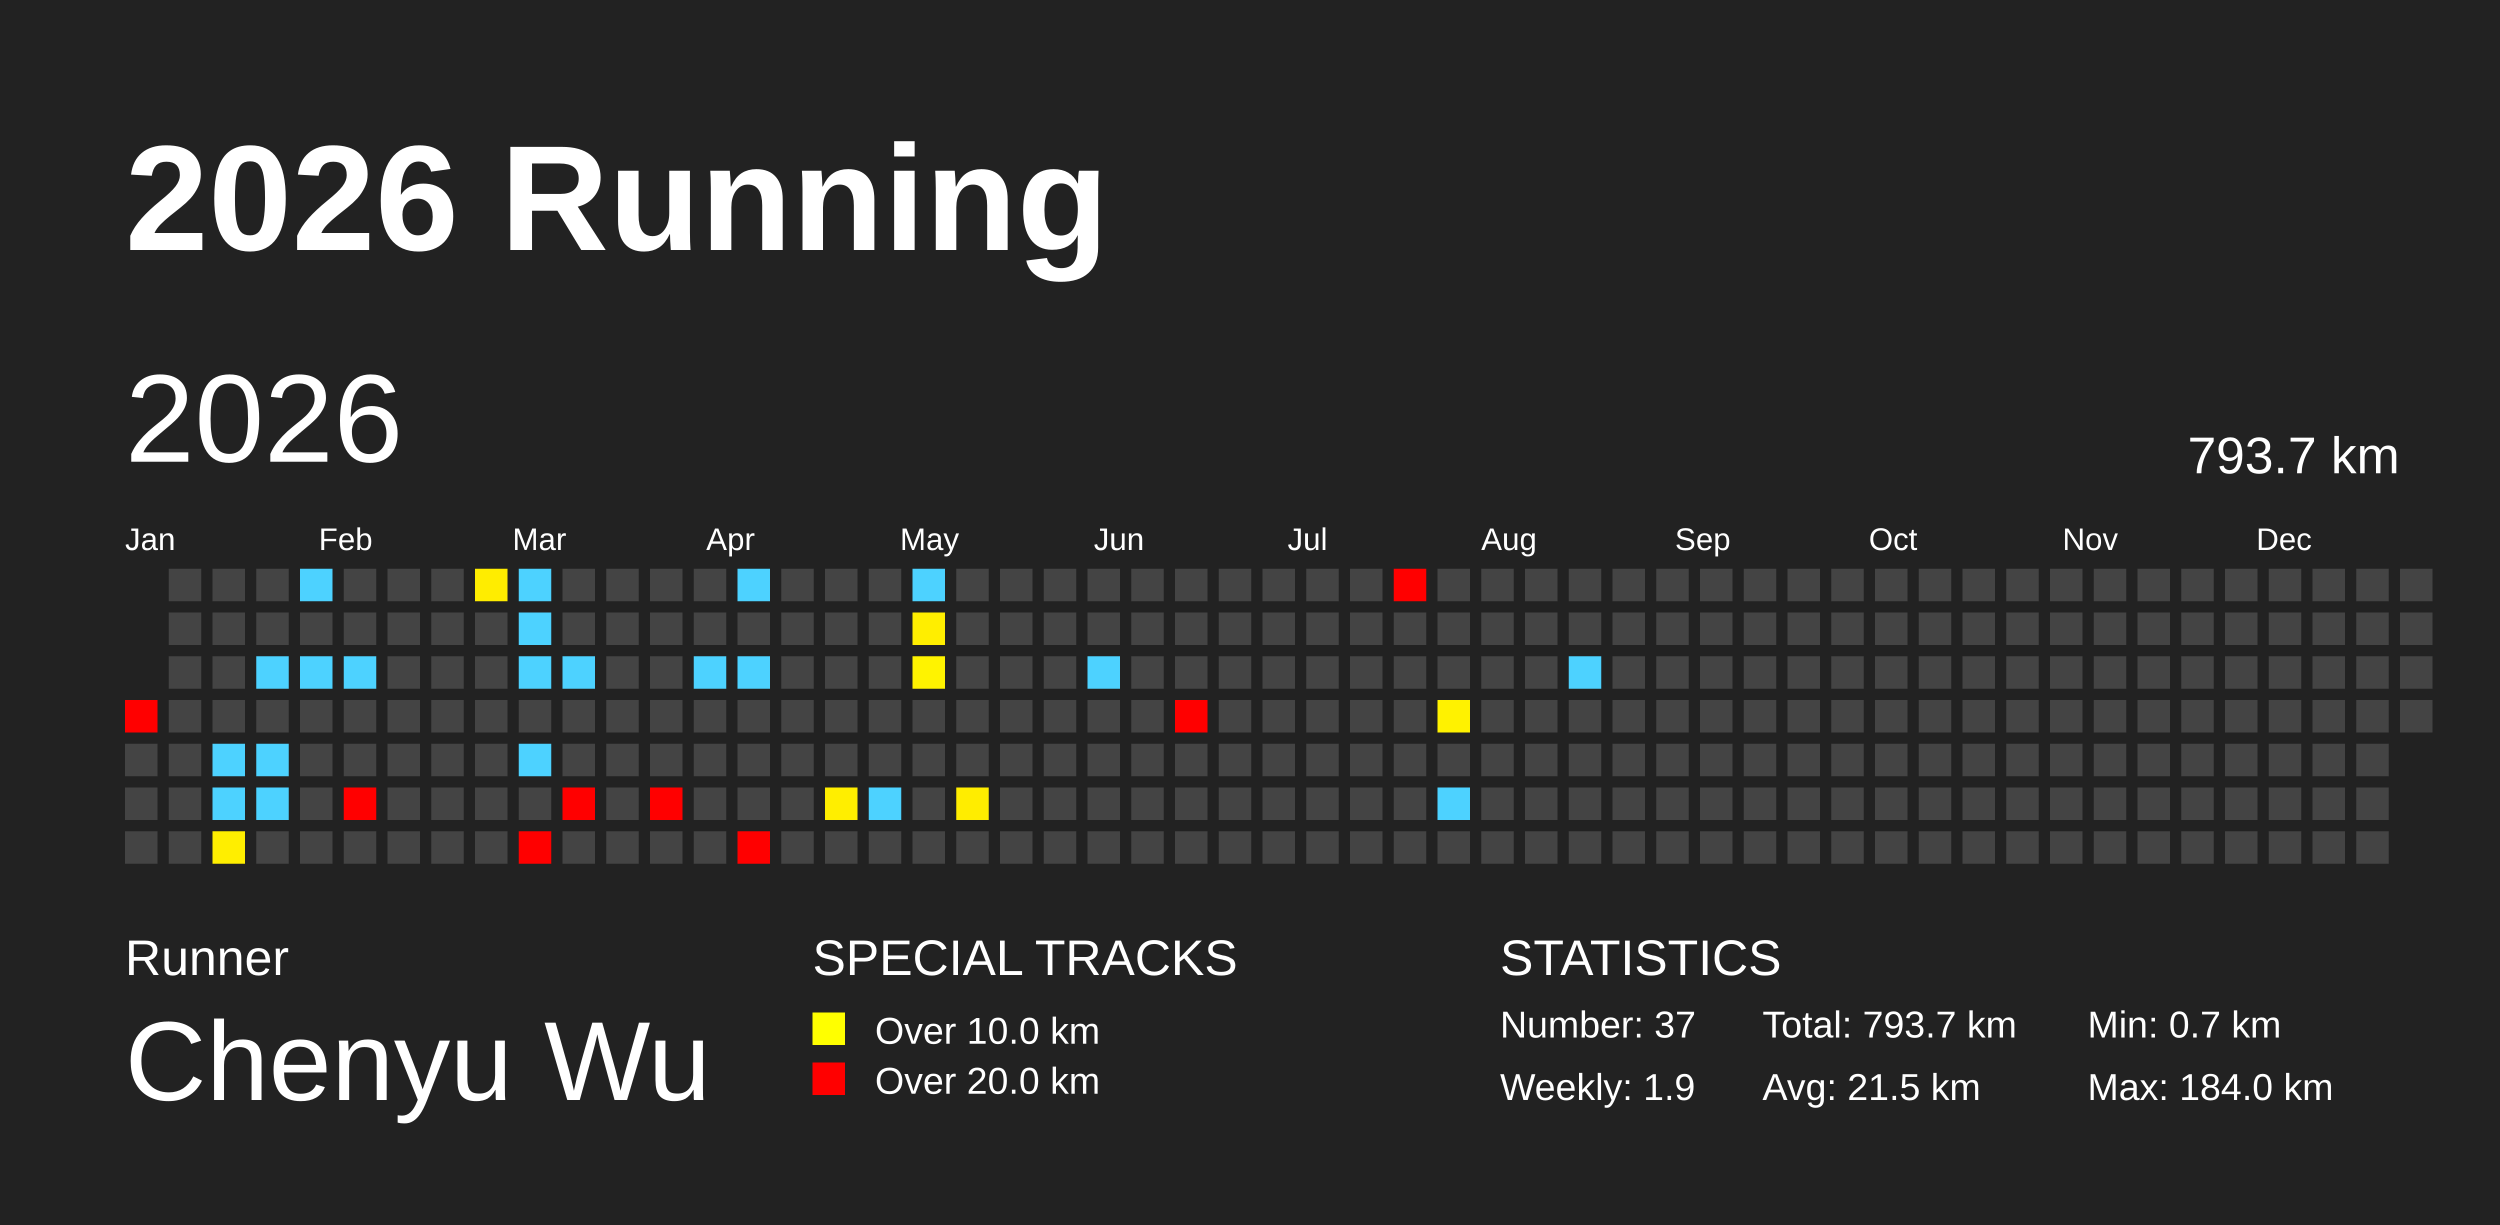
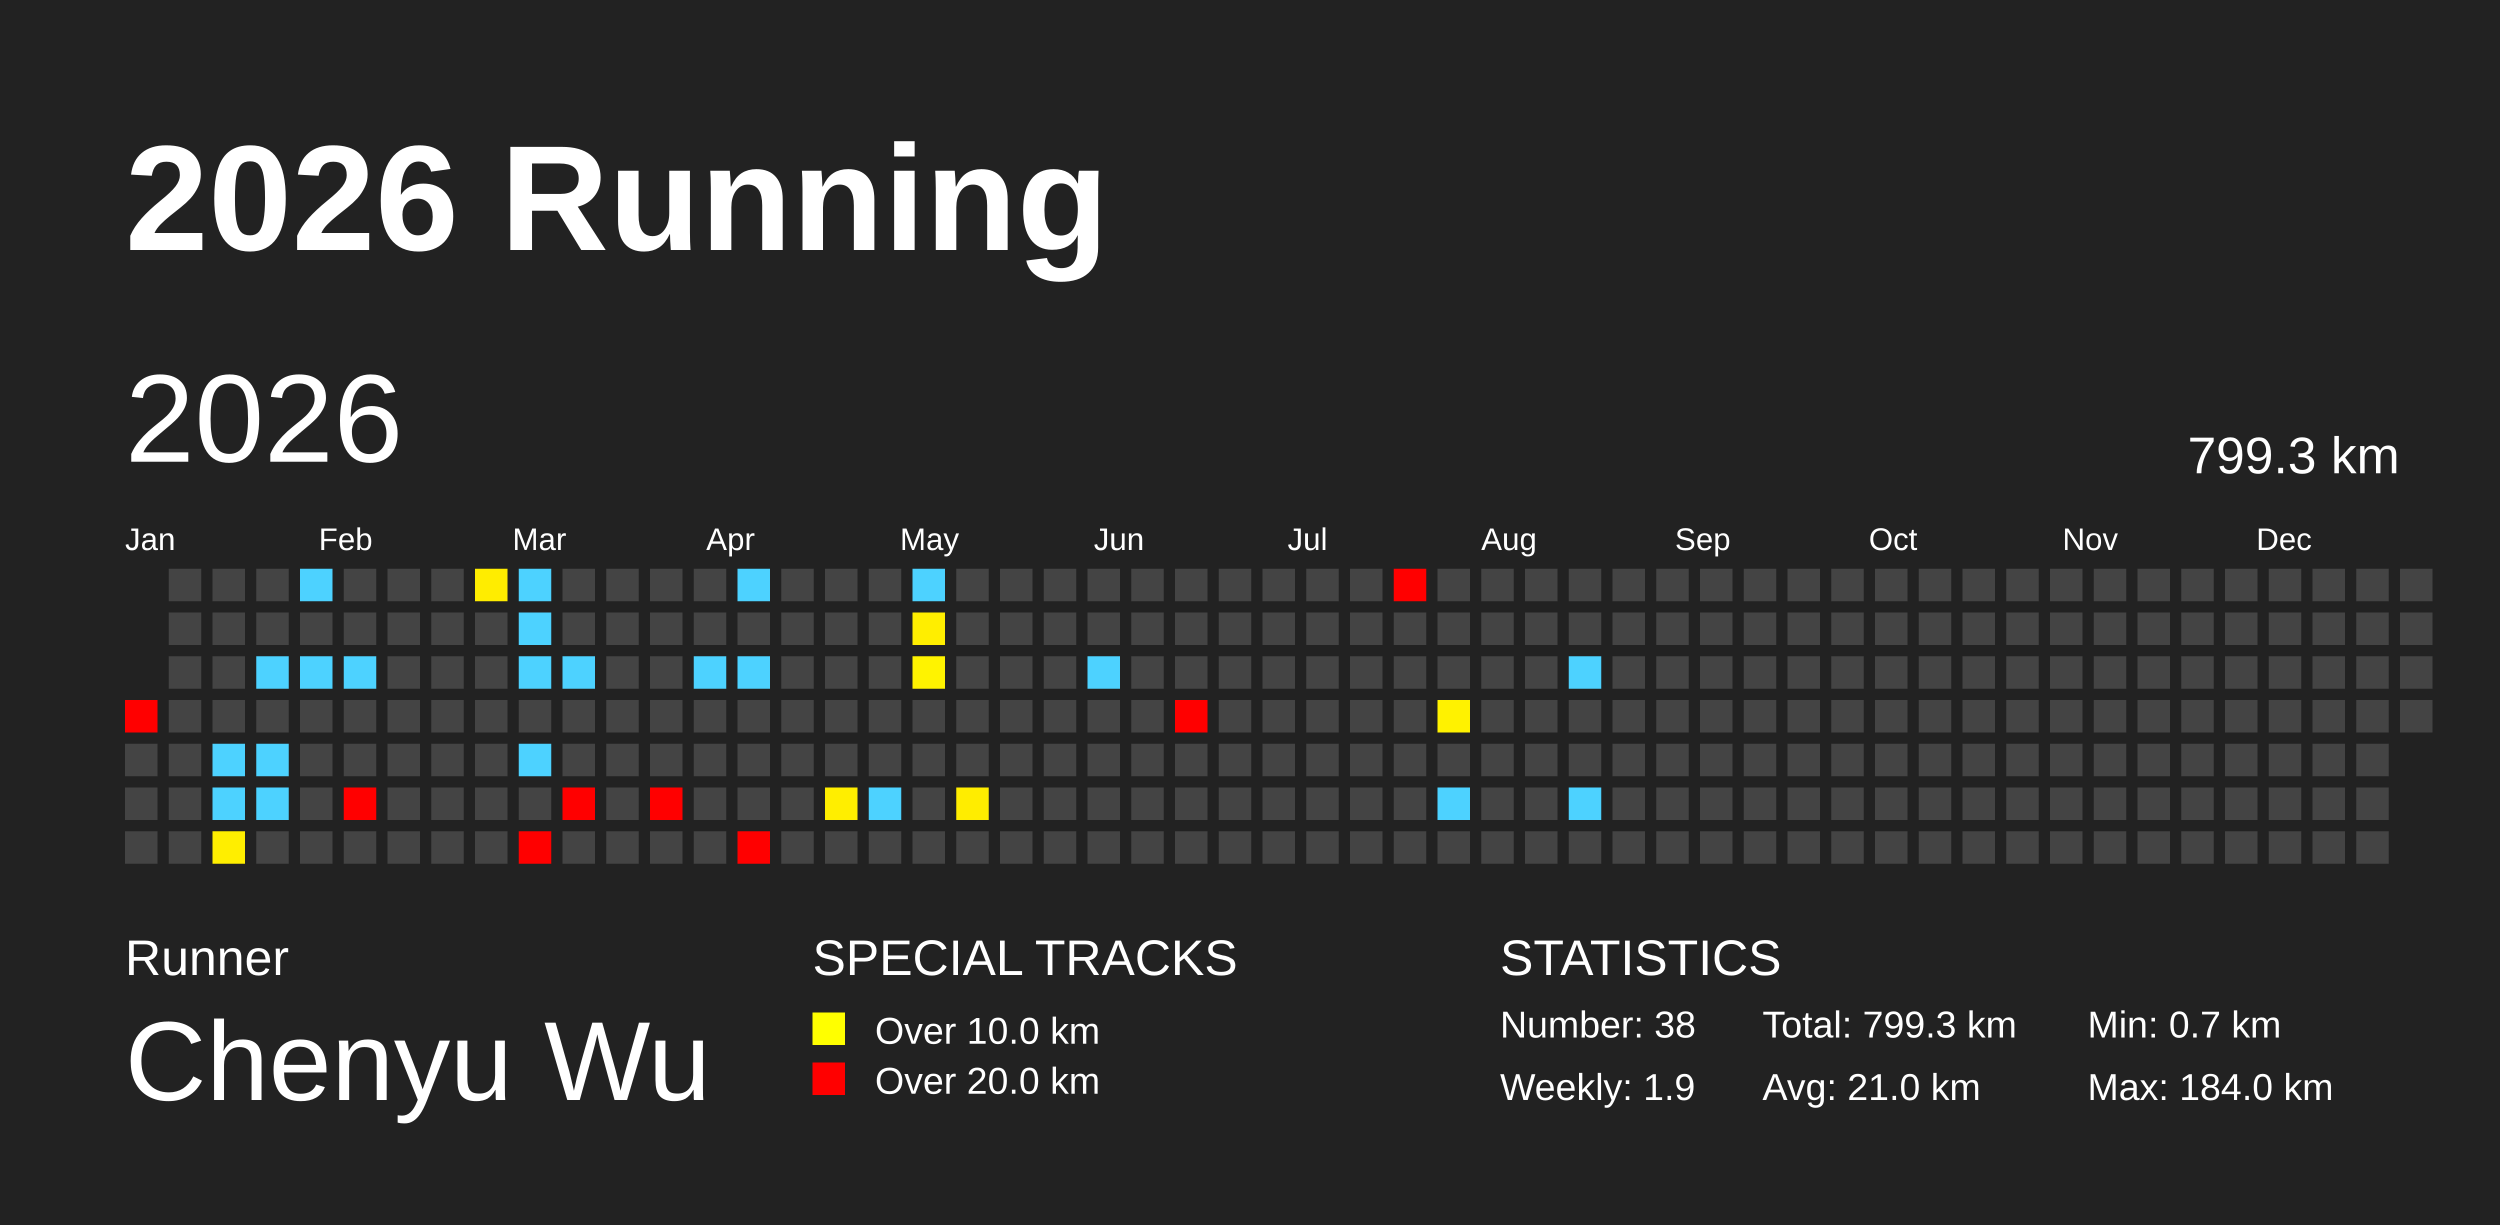
<svg xmlns="http://www.w3.org/2000/svg" baseProfile="full" height="98mm" version="1.1" viewBox="0,0,200,98" width="200mm">
  <defs />
  <rect fill="#222222" height="98" width="200" x="0" y="0" />
  <text fill="#FFFFFF" style="font-size:12px; font-family:Arial; font-weight:bold;" x="10" y="20">2026 Running</text>
  <text fill="#FFFFFF" style="font-size:4px; font-family:Arial" x="10" y="78">Runner</text>
  <text fill="#FFFFFF" style="font-size:9px; font-family:Arial" x="10" y="88">Chenyu Wu</text>
  <text fill="#FFFFFF" style="font-size:4px; font-family:Arial" x="65" y="78">SPECIAL TRACKS</text>
  <rect fill="yellow" height="2.6" width="2.6" x="65" y="81" />
  <text fill="#FFFFFF" style="font-size:3px; font-family:Arial" x="70" y="83.5">Over 10.0 km</text>
  <rect fill="red" height="2.6" width="2.6" x="65" y="85" />
  <text fill="#FFFFFF" style="font-size:3px; font-family:Arial" x="70" y="87.5">Over 20.0 km</text>
  <text fill="#FFFFFF" style="font-size:4px; font-family:Arial" x="120" y="78">STATISTICS</text>
-   <text fill="#FFFFFF" style="font-size:3px; font-family:Arial" x="120" y="83">Number: 37</text>
+   <text fill="#FFFFFF" style="font-size:3px; font-family:Arial" x="120" y="83">Number: 38</text>
  <text fill="#FFFFFF" style="font-size:3px; font-family:Arial" x="120" y="88">Weekly: 1.9</text>
-   <text fill="#FFFFFF" style="font-size:3px; font-family:Arial" x="141" y="83">Total: 793.7 km</text>
-   <text fill="#FFFFFF" style="font-size:3px; font-family:Arial" x="141" y="88">Avg: 21.5 km</text>
+   <text fill="#FFFFFF" style="font-size:3px; font-family:Arial" x="141" y="83">Total: 799.3 km</text>
+   <text fill="#FFFFFF" style="font-size:3px; font-family:Arial" x="141" y="88">Avg: 21.0 km</text>
  <text fill="#FFFFFF" style="font-size:3px; font-family:Arial" x="167" y="83">Min: 0.7 km</text>
  <text fill="#FFFFFF" style="font-size:3px; font-family:Arial" x="167" y="88">Max: 184.0 km</text>
  <text dominant-baseline="hanging" fill="#FFFFFF" style="font-size:10.0px; font-family:Arial;" x="10" y="30">2026</text>
-   <text dominant-baseline="hanging" fill="#FFFFFF" style="font-size:4.125px; font-family:Arial;" x="175" y="35">793.7 km</text>
+   <text dominant-baseline="hanging" fill="#FFFFFF" style="font-size:4.125px; font-family:Arial;" x="175" y="35">799.3 km</text>
  <text fill="#FFFFFF" style="font-size:2.5px; font-family:Arial" x="10.0" y="44">Jan</text>
  <text fill="#FFFFFF" style="font-size:2.5px; font-family:Arial" x="25.5" y="44">Feb</text>
  <text fill="#FFFFFF" style="font-size:2.5px; font-family:Arial" x="41.0" y="44">Mar</text>
  <text fill="#FFFFFF" style="font-size:2.5px; font-family:Arial" x="56.5" y="44">Apr</text>
  <text fill="#FFFFFF" style="font-size:2.5px; font-family:Arial" x="72.0" y="44">May</text>
  <text fill="#FFFFFF" style="font-size:2.5px; font-family:Arial" x="87.5" y="44">Jun</text>
  <text fill="#FFFFFF" style="font-size:2.5px; font-family:Arial" x="103.0" y="44">Jul</text>
  <text fill="#FFFFFF" style="font-size:2.5px; font-family:Arial" x="118.5" y="44">Aug</text>
  <text fill="#FFFFFF" style="font-size:2.5px; font-family:Arial" x="134.0" y="44">Sep</text>
  <text fill="#FFFFFF" style="font-size:2.5px; font-family:Arial" x="149.5" y="44">Oct</text>
  <text fill="#FFFFFF" style="font-size:2.5px; font-family:Arial" x="165.0" y="44">Nov</text>
  <text fill="#FFFFFF" style="font-size:2.5px; font-family:Arial" x="180.5" y="44">Dec</text>
  <rect fill="red" height="2.6" width="2.6" x="10.0" y="56.0" />
  <rect fill="#444444" height="2.6" width="2.6" x="10.0" y="59.5" />
  <rect fill="#444444" height="2.6" width="2.6" x="10.0" y="63.0" />
  <rect fill="#444444" height="2.6" width="2.6" x="10.0" y="66.5" />
  <rect fill="#444444" height="2.6" width="2.6" x="13.5" y="45.5" />
  <rect fill="#444444" height="2.6" width="2.6" x="13.5" y="49.0" />
  <rect fill="#444444" height="2.6" width="2.6" x="13.5" y="52.5" />
  <rect fill="#444444" height="2.6" width="2.6" x="13.5" y="56.0" />
  <rect fill="#444444" height="2.6" width="2.6" x="13.5" y="59.5" />
  <rect fill="#444444" height="2.6" width="2.6" x="13.5" y="63.0" />
  <rect fill="#444444" height="2.6" width="2.6" x="13.5" y="66.5" />
  <rect fill="#444444" height="2.6" width="2.6" x="17.0" y="45.5" />
  <rect fill="#444444" height="2.6" width="2.6" x="17.0" y="49.0" />
  <rect fill="#444444" height="2.6" width="2.6" x="17.0" y="52.5" />
  <rect fill="#444444" height="2.6" width="2.6" x="17.0" y="56.0" />
  <rect fill="#4dd2ff" height="2.6" width="2.6" x="17.0" y="59.5" />
  <rect fill="#4dd2ff" height="2.6" width="2.6" x="17.0" y="63.0" />
  <rect fill="#ffee00" height="2.6" width="2.6" x="17.0" y="66.5" />
  <rect fill="#444444" height="2.6" width="2.6" x="20.5" y="45.5" />
  <rect fill="#444444" height="2.6" width="2.6" x="20.5" y="49.0" />
  <rect fill="#4dd2ff" height="2.6" width="2.6" x="20.5" y="52.5" />
  <rect fill="#444444" height="2.6" width="2.6" x="20.5" y="56.0" />
  <rect fill="#4dd2ff" height="2.6" width="2.6" x="20.5" y="59.5" />
  <rect fill="#4dd2ff" height="2.6" width="2.6" x="20.5" y="63.0" />
  <rect fill="#444444" height="2.6" width="2.6" x="20.5" y="66.5" />
  <rect fill="#4dd2ff" height="2.6" width="2.6" x="24.0" y="45.5" />
  <rect fill="#444444" height="2.6" width="2.6" x="24.0" y="49.0" />
  <rect fill="#4dd2ff" height="2.6" width="2.6" x="24.0" y="52.5" />
  <rect fill="#444444" height="2.6" width="2.6" x="24.0" y="56.0" />
  <rect fill="#444444" height="2.6" width="2.6" x="24.0" y="59.5" />
  <rect fill="#444444" height="2.6" width="2.6" x="24.0" y="63.0" />
  <rect fill="#444444" height="2.6" width="2.6" x="24.0" y="66.5" />
  <rect fill="#444444" height="2.6" width="2.6" x="27.5" y="45.5" />
  <rect fill="#444444" height="2.6" width="2.6" x="27.5" y="49.0" />
  <rect fill="#4dd2ff" height="2.6" width="2.6" x="27.5" y="52.5" />
  <rect fill="#444444" height="2.6" width="2.6" x="27.5" y="56.0" />
  <rect fill="#444444" height="2.6" width="2.6" x="27.5" y="59.5" />
  <rect fill="red" height="2.6" width="2.6" x="27.5" y="63.0" />
  <rect fill="#444444" height="2.6" width="2.6" x="27.5" y="66.5" />
  <rect fill="#444444" height="2.6" width="2.6" x="31.0" y="45.5" />
  <rect fill="#444444" height="2.6" width="2.6" x="31.0" y="49.0" />
  <rect fill="#444444" height="2.6" width="2.6" x="31.0" y="52.5" />
  <rect fill="#444444" height="2.6" width="2.6" x="31.0" y="56.0" />
  <rect fill="#444444" height="2.6" width="2.6" x="31.0" y="59.5" />
  <rect fill="#444444" height="2.6" width="2.6" x="31.0" y="63.0" />
  <rect fill="#444444" height="2.6" width="2.6" x="31.0" y="66.5" />
  <rect fill="#444444" height="2.6" width="2.6" x="34.5" y="45.5" />
  <rect fill="#444444" height="2.6" width="2.6" x="34.5" y="49.0" />
  <rect fill="#444444" height="2.6" width="2.6" x="34.5" y="52.5" />
  <rect fill="#444444" height="2.6" width="2.6" x="34.5" y="56.0" />
  <rect fill="#444444" height="2.6" width="2.6" x="34.5" y="59.5" />
  <rect fill="#444444" height="2.6" width="2.6" x="34.5" y="63.0" />
  <rect fill="#444444" height="2.6" width="2.6" x="34.5" y="66.5" />
  <rect fill="#ffed00" height="2.6" width="2.6" x="38.0" y="45.5" />
  <rect fill="#444444" height="2.6" width="2.6" x="38.0" y="49.0" />
  <rect fill="#444444" height="2.6" width="2.6" x="38.0" y="52.5" />
  <rect fill="#444444" height="2.6" width="2.6" x="38.0" y="56.0" />
  <rect fill="#444444" height="2.6" width="2.6" x="38.0" y="59.5" />
  <rect fill="#444444" height="2.6" width="2.6" x="38.0" y="63.0" />
  <rect fill="#444444" height="2.6" width="2.6" x="38.0" y="66.5" />
  <rect fill="#4dd2ff" height="2.6" width="2.6" x="41.5" y="45.5" />
  <rect fill="#4dd2ff" height="2.6" width="2.6" x="41.5" y="49.0" />
  <rect fill="#4dd2ff" height="2.6" width="2.6" x="41.5" y="52.5" />
  <rect fill="#444444" height="2.6" width="2.6" x="41.5" y="56.0" />
  <rect fill="#4dd2ff" height="2.6" width="2.6" x="41.5" y="59.5" />
  <rect fill="#444444" height="2.6" width="2.6" x="41.5" y="63.0" />
  <rect fill="red" height="2.6" width="2.6" x="41.5" y="66.5" />
  <rect fill="#444444" height="2.6" width="2.6" x="45.0" y="45.5" />
  <rect fill="#444444" height="2.6" width="2.6" x="45.0" y="49.0" />
  <rect fill="#4dd2ff" height="2.6" width="2.6" x="45.0" y="52.5" />
  <rect fill="#444444" height="2.6" width="2.6" x="45.0" y="56.0" />
  <rect fill="#444444" height="2.6" width="2.6" x="45.0" y="59.5" />
  <rect fill="red" height="2.6" width="2.6" x="45.0" y="63.0" />
  <rect fill="#444444" height="2.6" width="2.6" x="45.0" y="66.5" />
  <rect fill="#444444" height="2.6" width="2.6" x="48.5" y="45.5" />
  <rect fill="#444444" height="2.6" width="2.6" x="48.5" y="49.0" />
  <rect fill="#444444" height="2.6" width="2.6" x="48.5" y="52.5" />
  <rect fill="#444444" height="2.6" width="2.6" x="48.5" y="56.0" />
  <rect fill="#444444" height="2.6" width="2.6" x="48.5" y="59.5" />
  <rect fill="#444444" height="2.6" width="2.6" x="48.5" y="63.0" />
  <rect fill="#444444" height="2.6" width="2.6" x="48.5" y="66.5" />
  <rect fill="#444444" height="2.6" width="2.6" x="52.0" y="45.5" />
  <rect fill="#444444" height="2.6" width="2.6" x="52.0" y="49.0" />
  <rect fill="#444444" height="2.6" width="2.6" x="52.0" y="52.5" />
  <rect fill="#444444" height="2.6" width="2.6" x="52.0" y="56.0" />
  <rect fill="#444444" height="2.6" width="2.6" x="52.0" y="59.5" />
  <rect fill="red" height="2.6" width="2.6" x="52.0" y="63.0" />
  <rect fill="#444444" height="2.6" width="2.6" x="52.0" y="66.5" />
  <rect fill="#444444" height="2.6" width="2.6" x="55.5" y="45.5" />
  <rect fill="#444444" height="2.6" width="2.6" x="55.5" y="49.0" />
  <rect fill="#4dd2ff" height="2.6" width="2.6" x="55.5" y="52.5" />
  <rect fill="#444444" height="2.6" width="2.6" x="55.5" y="56.0" />
  <rect fill="#444444" height="2.6" width="2.6" x="55.5" y="59.5" />
  <rect fill="#444444" height="2.6" width="2.6" x="55.5" y="63.0" />
  <rect fill="#444444" height="2.6" width="2.6" x="55.5" y="66.5" />
  <rect fill="#4dd2ff" height="2.6" width="2.6" x="59.0" y="45.5" />
  <rect fill="#444444" height="2.6" width="2.6" x="59.0" y="49.0" />
  <rect fill="#4dd2ff" height="2.6" width="2.6" x="59.0" y="52.5" />
  <rect fill="#444444" height="2.6" width="2.6" x="59.0" y="56.0" />
  <rect fill="#444444" height="2.6" width="2.6" x="59.0" y="59.5" />
  <rect fill="#444444" height="2.6" width="2.6" x="59.0" y="63.0" />
  <rect fill="red" height="2.6" width="2.6" x="59.0" y="66.5" />
  <rect fill="#444444" height="2.6" width="2.6" x="62.5" y="45.5" />
  <rect fill="#444444" height="2.6" width="2.6" x="62.5" y="49.0" />
  <rect fill="#444444" height="2.6" width="2.6" x="62.5" y="52.5" />
  <rect fill="#444444" height="2.6" width="2.6" x="62.5" y="56.0" />
  <rect fill="#444444" height="2.6" width="2.6" x="62.5" y="59.5" />
  <rect fill="#444444" height="2.6" width="2.6" x="62.5" y="63.0" />
  <rect fill="#444444" height="2.6" width="2.6" x="62.5" y="66.5" />
  <rect fill="#444444" height="2.6" width="2.6" x="66.0" y="45.5" />
  <rect fill="#444444" height="2.6" width="2.6" x="66.0" y="49.0" />
  <rect fill="#444444" height="2.6" width="2.6" x="66.0" y="52.5" />
  <rect fill="#444444" height="2.6" width="2.6" x="66.0" y="56.0" />
  <rect fill="#444444" height="2.6" width="2.6" x="66.0" y="59.5" />
  <rect fill="#ffee00" height="2.6" width="2.6" x="66.0" y="63.0" />
  <rect fill="#444444" height="2.6" width="2.6" x="66.0" y="66.5" />
  <rect fill="#444444" height="2.6" width="2.6" x="69.5" y="45.5" />
  <rect fill="#444444" height="2.6" width="2.6" x="69.5" y="49.0" />
  <rect fill="#444444" height="2.6" width="2.6" x="69.5" y="52.5" />
  <rect fill="#444444" height="2.6" width="2.6" x="69.5" y="56.0" />
  <rect fill="#444444" height="2.6" width="2.6" x="69.5" y="59.5" />
  <rect fill="#4dd2ff" height="2.6" width="2.6" x="69.5" y="63.0" />
  <rect fill="#444444" height="2.6" width="2.6" x="69.5" y="66.5" />
  <rect fill="#4dd2ff" height="2.6" width="2.6" x="73.0" y="45.5" />
  <rect fill="#ffee00" height="2.6" width="2.6" x="73.0" y="49.0" />
  <rect fill="#fff300" height="2.6" width="2.6" x="73.0" y="52.5" />
  <rect fill="#444444" height="2.6" width="2.6" x="73.0" y="56.0" />
  <rect fill="#444444" height="2.6" width="2.6" x="73.0" y="59.5" />
  <rect fill="#444444" height="2.6" width="2.6" x="73.0" y="63.0" />
  <rect fill="#444444" height="2.6" width="2.6" x="73.0" y="66.5" />
  <rect fill="#444444" height="2.6" width="2.6" x="76.5" y="45.5" />
  <rect fill="#444444" height="2.6" width="2.6" x="76.5" y="49.0" />
  <rect fill="#444444" height="2.6" width="2.6" x="76.5" y="52.5" />
  <rect fill="#444444" height="2.6" width="2.6" x="76.5" y="56.0" />
  <rect fill="#444444" height="2.6" width="2.6" x="76.5" y="59.5" />
  <rect fill="#ffed00" height="2.6" width="2.6" x="76.5" y="63.0" />
  <rect fill="#444444" height="2.6" width="2.6" x="76.5" y="66.5" />
  <rect fill="#444444" height="2.6" width="2.6" x="80.0" y="45.5" />
  <rect fill="#444444" height="2.6" width="2.6" x="80.0" y="49.0" />
  <rect fill="#444444" height="2.6" width="2.6" x="80.0" y="52.5" />
  <rect fill="#444444" height="2.6" width="2.6" x="80.0" y="56.0" />
  <rect fill="#444444" height="2.6" width="2.6" x="80.0" y="59.5" />
  <rect fill="#444444" height="2.6" width="2.6" x="80.0" y="63.0" />
  <rect fill="#444444" height="2.6" width="2.6" x="80.0" y="66.5" />
  <rect fill="#444444" height="2.6" width="2.6" x="83.5" y="45.5" />
  <rect fill="#444444" height="2.6" width="2.6" x="83.5" y="49.0" />
  <rect fill="#444444" height="2.6" width="2.6" x="83.5" y="52.5" />
  <rect fill="#444444" height="2.6" width="2.6" x="83.5" y="56.0" />
  <rect fill="#444444" height="2.6" width="2.6" x="83.5" y="59.5" />
  <rect fill="#444444" height="2.6" width="2.6" x="83.5" y="63.0" />
  <rect fill="#444444" height="2.6" width="2.6" x="83.5" y="66.5" />
  <rect fill="#444444" height="2.6" width="2.6" x="87.0" y="45.5" />
  <rect fill="#444444" height="2.6" width="2.6" x="87.0" y="49.0" />
  <rect fill="#4dd2ff" height="2.6" width="2.6" x="87.0" y="52.5" />
  <rect fill="#444444" height="2.6" width="2.6" x="87.0" y="56.0" />
  <rect fill="#444444" height="2.6" width="2.6" x="87.0" y="59.5" />
  <rect fill="#444444" height="2.6" width="2.6" x="87.0" y="63.0" />
  <rect fill="#444444" height="2.6" width="2.6" x="87.0" y="66.5" />
  <rect fill="#444444" height="2.6" width="2.6" x="90.5" y="45.5" />
  <rect fill="#444444" height="2.6" width="2.6" x="90.5" y="49.0" />
  <rect fill="#444444" height="2.6" width="2.6" x="90.5" y="52.5" />
  <rect fill="#444444" height="2.6" width="2.6" x="90.5" y="56.0" />
  <rect fill="#444444" height="2.6" width="2.6" x="90.5" y="59.5" />
  <rect fill="#444444" height="2.6" width="2.6" x="90.5" y="63.0" />
  <rect fill="#444444" height="2.6" width="2.6" x="90.5" y="66.5" />
  <rect fill="#444444" height="2.6" width="2.6" x="94.0" y="45.5" />
  <rect fill="#444444" height="2.6" width="2.6" x="94.0" y="49.0" />
  <rect fill="#444444" height="2.6" width="2.6" x="94.0" y="52.5" />
  <rect fill="red" height="2.6" width="2.6" x="94.0" y="56.0" />
  <rect fill="#444444" height="2.6" width="2.6" x="94.0" y="59.5" />
  <rect fill="#444444" height="2.6" width="2.6" x="94.0" y="63.0" />
  <rect fill="#444444" height="2.6" width="2.6" x="94.0" y="66.5" />
  <rect fill="#444444" height="2.6" width="2.6" x="97.5" y="45.5" />
  <rect fill="#444444" height="2.6" width="2.6" x="97.5" y="49.0" />
  <rect fill="#444444" height="2.6" width="2.6" x="97.5" y="52.5" />
  <rect fill="#444444" height="2.6" width="2.6" x="97.5" y="56.0" />
  <rect fill="#444444" height="2.6" width="2.6" x="97.5" y="59.5" />
  <rect fill="#444444" height="2.6" width="2.6" x="97.5" y="63.0" />
  <rect fill="#444444" height="2.6" width="2.6" x="97.5" y="66.5" />
  <rect fill="#444444" height="2.6" width="2.6" x="101.0" y="45.5" />
  <rect fill="#444444" height="2.6" width="2.6" x="101.0" y="49.0" />
  <rect fill="#444444" height="2.6" width="2.6" x="101.0" y="52.5" />
  <rect fill="#444444" height="2.6" width="2.6" x="101.0" y="56.0" />
  <rect fill="#444444" height="2.6" width="2.6" x="101.0" y="59.5" />
  <rect fill="#444444" height="2.6" width="2.6" x="101.0" y="63.0" />
  <rect fill="#444444" height="2.6" width="2.6" x="101.0" y="66.5" />
  <rect fill="#444444" height="2.6" width="2.6" x="104.5" y="45.5" />
  <rect fill="#444444" height="2.6" width="2.6" x="104.5" y="49.0" />
  <rect fill="#444444" height="2.6" width="2.6" x="104.5" y="52.5" />
  <rect fill="#444444" height="2.6" width="2.6" x="104.5" y="56.0" />
  <rect fill="#444444" height="2.6" width="2.6" x="104.5" y="59.5" />
  <rect fill="#444444" height="2.6" width="2.6" x="104.5" y="63.0" />
  <rect fill="#444444" height="2.6" width="2.6" x="104.5" y="66.5" />
  <rect fill="#444444" height="2.6" width="2.6" x="108.0" y="45.5" />
  <rect fill="#444444" height="2.6" width="2.6" x="108.0" y="49.0" />
  <rect fill="#444444" height="2.6" width="2.6" x="108.0" y="52.5" />
  <rect fill="#444444" height="2.6" width="2.6" x="108.0" y="56.0" />
  <rect fill="#444444" height="2.6" width="2.6" x="108.0" y="59.5" />
  <rect fill="#444444" height="2.6" width="2.6" x="108.0" y="63.0" />
  <rect fill="#444444" height="2.6" width="2.6" x="108.0" y="66.5" />
  <rect fill="red" height="2.6" width="2.6" x="111.5" y="45.5" />
  <rect fill="#444444" height="2.6" width="2.6" x="111.5" y="49.0" />
  <rect fill="#444444" height="2.6" width="2.6" x="111.5" y="52.5" />
  <rect fill="#444444" height="2.6" width="2.6" x="111.5" y="56.0" />
  <rect fill="#444444" height="2.6" width="2.6" x="111.5" y="59.5" />
  <rect fill="#444444" height="2.6" width="2.6" x="111.5" y="63.0" />
  <rect fill="#444444" height="2.6" width="2.6" x="111.5" y="66.5" />
  <rect fill="#444444" height="2.6" width="2.6" x="115.0" y="45.5" />
  <rect fill="#444444" height="2.6" width="2.6" x="115.0" y="49.0" />
  <rect fill="#444444" height="2.6" width="2.6" x="115.0" y="52.5" />
  <rect fill="#fff200" height="2.6" width="2.6" x="115.0" y="56.0" />
  <rect fill="#444444" height="2.6" width="2.6" x="115.0" y="59.5" />
  <rect fill="#4dd2ff" height="2.6" width="2.6" x="115.0" y="63.0" />
  <rect fill="#444444" height="2.6" width="2.6" x="115.0" y="66.5" />
  <rect fill="#444444" height="2.6" width="2.6" x="118.5" y="45.5" />
  <rect fill="#444444" height="2.6" width="2.6" x="118.5" y="49.0" />
  <rect fill="#444444" height="2.6" width="2.6" x="118.5" y="52.5" />
  <rect fill="#444444" height="2.6" width="2.6" x="118.5" y="56.0" />
  <rect fill="#444444" height="2.6" width="2.6" x="118.5" y="59.5" />
  <rect fill="#444444" height="2.6" width="2.6" x="118.5" y="63.0" />
  <rect fill="#444444" height="2.6" width="2.6" x="118.5" y="66.5" />
  <rect fill="#444444" height="2.6" width="2.6" x="122.0" y="45.5" />
  <rect fill="#444444" height="2.6" width="2.6" x="122.0" y="49.0" />
  <rect fill="#444444" height="2.6" width="2.6" x="122.0" y="52.5" />
  <rect fill="#444444" height="2.6" width="2.6" x="122.0" y="56.0" />
  <rect fill="#444444" height="2.6" width="2.6" x="122.0" y="59.5" />
  <rect fill="#444444" height="2.6" width="2.6" x="122.0" y="63.0" />
  <rect fill="#444444" height="2.6" width="2.6" x="122.0" y="66.5" />
  <rect fill="#444444" height="2.6" width="2.6" x="125.5" y="45.5" />
  <rect fill="#444444" height="2.6" width="2.6" x="125.5" y="49.0" />
  <rect fill="#4dd2ff" height="2.6" width="2.6" x="125.5" y="52.5" />
  <rect fill="#444444" height="2.6" width="2.6" x="125.5" y="56.0" />
  <rect fill="#444444" height="2.6" width="2.6" x="125.5" y="59.5" />
-   <rect fill="#444444" height="2.6" width="2.6" x="125.5" y="63.0" />
+   <rect fill="#4dd2ff" height="2.6" width="2.6" x="125.5" y="63.0" />
  <rect fill="#444444" height="2.6" width="2.6" x="125.5" y="66.5" />
  <rect fill="#444444" height="2.6" width="2.6" x="129.0" y="45.5" />
  <rect fill="#444444" height="2.6" width="2.6" x="129.0" y="49.0" />
  <rect fill="#444444" height="2.6" width="2.6" x="129.0" y="52.5" />
  <rect fill="#444444" height="2.6" width="2.6" x="129.0" y="56.0" />
  <rect fill="#444444" height="2.6" width="2.6" x="129.0" y="59.5" />
  <rect fill="#444444" height="2.6" width="2.6" x="129.0" y="63.0" />
  <rect fill="#444444" height="2.6" width="2.6" x="129.0" y="66.5" />
  <rect fill="#444444" height="2.6" width="2.6" x="132.5" y="45.5" />
  <rect fill="#444444" height="2.6" width="2.6" x="132.5" y="49.0" />
  <rect fill="#444444" height="2.6" width="2.6" x="132.5" y="52.5" />
  <rect fill="#444444" height="2.6" width="2.6" x="132.5" y="56.0" />
  <rect fill="#444444" height="2.6" width="2.6" x="132.5" y="59.5" />
  <rect fill="#444444" height="2.6" width="2.6" x="132.5" y="63.0" />
  <rect fill="#444444" height="2.6" width="2.6" x="132.5" y="66.5" />
  <rect fill="#444444" height="2.6" width="2.6" x="136.0" y="45.5" />
  <rect fill="#444444" height="2.6" width="2.6" x="136.0" y="49.0" />
  <rect fill="#444444" height="2.6" width="2.6" x="136.0" y="52.5" />
  <rect fill="#444444" height="2.6" width="2.6" x="136.0" y="56.0" />
  <rect fill="#444444" height="2.6" width="2.6" x="136.0" y="59.5" />
  <rect fill="#444444" height="2.6" width="2.6" x="136.0" y="63.0" />
  <rect fill="#444444" height="2.6" width="2.6" x="136.0" y="66.5" />
  <rect fill="#444444" height="2.6" width="2.6" x="139.5" y="45.5" />
  <rect fill="#444444" height="2.6" width="2.6" x="139.5" y="49.0" />
  <rect fill="#444444" height="2.6" width="2.6" x="139.5" y="52.5" />
  <rect fill="#444444" height="2.6" width="2.6" x="139.5" y="56.0" />
  <rect fill="#444444" height="2.6" width="2.6" x="139.5" y="59.5" />
  <rect fill="#444444" height="2.6" width="2.6" x="139.5" y="63.0" />
  <rect fill="#444444" height="2.6" width="2.6" x="139.5" y="66.5" />
  <rect fill="#444444" height="2.6" width="2.6" x="143.0" y="45.5" />
  <rect fill="#444444" height="2.6" width="2.6" x="143.0" y="49.0" />
  <rect fill="#444444" height="2.6" width="2.6" x="143.0" y="52.5" />
  <rect fill="#444444" height="2.6" width="2.6" x="143.0" y="56.0" />
  <rect fill="#444444" height="2.6" width="2.6" x="143.0" y="59.5" />
  <rect fill="#444444" height="2.6" width="2.6" x="143.0" y="63.0" />
  <rect fill="#444444" height="2.6" width="2.6" x="143.0" y="66.5" />
  <rect fill="#444444" height="2.6" width="2.6" x="146.5" y="45.5" />
  <rect fill="#444444" height="2.6" width="2.6" x="146.5" y="49.0" />
  <rect fill="#444444" height="2.6" width="2.6" x="146.5" y="52.5" />
  <rect fill="#444444" height="2.6" width="2.6" x="146.5" y="56.0" />
  <rect fill="#444444" height="2.6" width="2.6" x="146.5" y="59.5" />
  <rect fill="#444444" height="2.6" width="2.6" x="146.5" y="63.0" />
  <rect fill="#444444" height="2.6" width="2.6" x="146.5" y="66.5" />
  <rect fill="#444444" height="2.6" width="2.6" x="150.0" y="45.5" />
  <rect fill="#444444" height="2.6" width="2.6" x="150.0" y="49.0" />
  <rect fill="#444444" height="2.6" width="2.6" x="150.0" y="52.5" />
  <rect fill="#444444" height="2.6" width="2.6" x="150.0" y="56.0" />
  <rect fill="#444444" height="2.6" width="2.6" x="150.0" y="59.5" />
  <rect fill="#444444" height="2.6" width="2.6" x="150.0" y="63.0" />
  <rect fill="#444444" height="2.6" width="2.6" x="150.0" y="66.5" />
  <rect fill="#444444" height="2.6" width="2.6" x="153.5" y="45.5" />
  <rect fill="#444444" height="2.6" width="2.6" x="153.5" y="49.0" />
  <rect fill="#444444" height="2.6" width="2.6" x="153.5" y="52.5" />
  <rect fill="#444444" height="2.6" width="2.6" x="153.5" y="56.0" />
  <rect fill="#444444" height="2.6" width="2.6" x="153.5" y="59.5" />
  <rect fill="#444444" height="2.6" width="2.6" x="153.5" y="63.0" />
  <rect fill="#444444" height="2.6" width="2.6" x="153.5" y="66.5" />
  <rect fill="#444444" height="2.6" width="2.6" x="157.0" y="45.5" />
  <rect fill="#444444" height="2.6" width="2.6" x="157.0" y="49.0" />
  <rect fill="#444444" height="2.6" width="2.6" x="157.0" y="52.5" />
  <rect fill="#444444" height="2.6" width="2.6" x="157.0" y="56.0" />
  <rect fill="#444444" height="2.6" width="2.6" x="157.0" y="59.5" />
  <rect fill="#444444" height="2.6" width="2.6" x="157.0" y="63.0" />
  <rect fill="#444444" height="2.6" width="2.6" x="157.0" y="66.5" />
  <rect fill="#444444" height="2.6" width="2.6" x="160.5" y="45.5" />
  <rect fill="#444444" height="2.6" width="2.6" x="160.5" y="49.0" />
  <rect fill="#444444" height="2.6" width="2.6" x="160.5" y="52.5" />
  <rect fill="#444444" height="2.6" width="2.6" x="160.5" y="56.0" />
  <rect fill="#444444" height="2.6" width="2.6" x="160.5" y="59.5" />
  <rect fill="#444444" height="2.6" width="2.6" x="160.5" y="63.0" />
  <rect fill="#444444" height="2.6" width="2.6" x="160.5" y="66.5" />
  <rect fill="#444444" height="2.6" width="2.6" x="164.0" y="45.5" />
  <rect fill="#444444" height="2.6" width="2.6" x="164.0" y="49.0" />
  <rect fill="#444444" height="2.6" width="2.6" x="164.0" y="52.5" />
  <rect fill="#444444" height="2.6" width="2.6" x="164.0" y="56.0" />
  <rect fill="#444444" height="2.6" width="2.6" x="164.0" y="59.5" />
  <rect fill="#444444" height="2.6" width="2.6" x="164.0" y="63.0" />
  <rect fill="#444444" height="2.6" width="2.6" x="164.0" y="66.5" />
  <rect fill="#444444" height="2.6" width="2.6" x="167.5" y="45.5" />
  <rect fill="#444444" height="2.6" width="2.6" x="167.5" y="49.0" />
  <rect fill="#444444" height="2.6" width="2.6" x="167.5" y="52.5" />
  <rect fill="#444444" height="2.6" width="2.6" x="167.5" y="56.0" />
  <rect fill="#444444" height="2.6" width="2.6" x="167.5" y="59.5" />
  <rect fill="#444444" height="2.6" width="2.6" x="167.5" y="63.0" />
  <rect fill="#444444" height="2.6" width="2.6" x="167.5" y="66.5" />
  <rect fill="#444444" height="2.6" width="2.6" x="171.0" y="45.5" />
  <rect fill="#444444" height="2.6" width="2.6" x="171.0" y="49.0" />
  <rect fill="#444444" height="2.6" width="2.6" x="171.0" y="52.5" />
  <rect fill="#444444" height="2.6" width="2.6" x="171.0" y="56.0" />
  <rect fill="#444444" height="2.6" width="2.6" x="171.0" y="59.5" />
  <rect fill="#444444" height="2.6" width="2.6" x="171.0" y="63.0" />
  <rect fill="#444444" height="2.6" width="2.6" x="171.0" y="66.5" />
  <rect fill="#444444" height="2.6" width="2.6" x="174.5" y="45.5" />
  <rect fill="#444444" height="2.6" width="2.6" x="174.5" y="49.0" />
  <rect fill="#444444" height="2.6" width="2.6" x="174.5" y="52.5" />
  <rect fill="#444444" height="2.6" width="2.6" x="174.5" y="56.0" />
  <rect fill="#444444" height="2.6" width="2.6" x="174.5" y="59.5" />
  <rect fill="#444444" height="2.6" width="2.6" x="174.5" y="63.0" />
  <rect fill="#444444" height="2.6" width="2.6" x="174.5" y="66.5" />
  <rect fill="#444444" height="2.6" width="2.6" x="178.0" y="45.5" />
  <rect fill="#444444" height="2.6" width="2.6" x="178.0" y="49.0" />
  <rect fill="#444444" height="2.6" width="2.6" x="178.0" y="52.5" />
  <rect fill="#444444" height="2.6" width="2.6" x="178.0" y="56.0" />
  <rect fill="#444444" height="2.6" width="2.6" x="178.0" y="59.5" />
  <rect fill="#444444" height="2.6" width="2.6" x="178.0" y="63.0" />
  <rect fill="#444444" height="2.6" width="2.6" x="178.0" y="66.5" />
  <rect fill="#444444" height="2.6" width="2.6" x="181.5" y="45.5" />
  <rect fill="#444444" height="2.6" width="2.6" x="181.5" y="49.0" />
  <rect fill="#444444" height="2.6" width="2.6" x="181.5" y="52.5" />
  <rect fill="#444444" height="2.6" width="2.6" x="181.5" y="56.0" />
  <rect fill="#444444" height="2.6" width="2.6" x="181.5" y="59.5" />
  <rect fill="#444444" height="2.6" width="2.6" x="181.5" y="63.0" />
  <rect fill="#444444" height="2.6" width="2.6" x="181.5" y="66.5" />
  <rect fill="#444444" height="2.6" width="2.6" x="185.0" y="45.5" />
  <rect fill="#444444" height="2.6" width="2.6" x="185.0" y="49.0" />
  <rect fill="#444444" height="2.6" width="2.6" x="185.0" y="52.5" />
  <rect fill="#444444" height="2.6" width="2.6" x="185.0" y="56.0" />
  <rect fill="#444444" height="2.6" width="2.6" x="185.0" y="59.5" />
  <rect fill="#444444" height="2.6" width="2.6" x="185.0" y="63.0" />
  <rect fill="#444444" height="2.6" width="2.6" x="185.0" y="66.5" />
  <rect fill="#444444" height="2.6" width="2.6" x="188.5" y="45.5" />
  <rect fill="#444444" height="2.6" width="2.6" x="188.5" y="49.0" />
  <rect fill="#444444" height="2.6" width="2.6" x="188.5" y="52.5" />
  <rect fill="#444444" height="2.6" width="2.6" x="188.5" y="56.0" />
  <rect fill="#444444" height="2.6" width="2.6" x="188.5" y="59.5" />
  <rect fill="#444444" height="2.6" width="2.6" x="188.5" y="63.0" />
  <rect fill="#444444" height="2.6" width="2.6" x="188.5" y="66.5" />
  <rect fill="#444444" height="2.6" width="2.6" x="192.0" y="45.5" />
  <rect fill="#444444" height="2.6" width="2.6" x="192.0" y="49.0" />
  <rect fill="#444444" height="2.6" width="2.6" x="192.0" y="52.5" />
  <rect fill="#444444" height="2.6" width="2.6" x="192.0" y="56.0" />
</svg>
